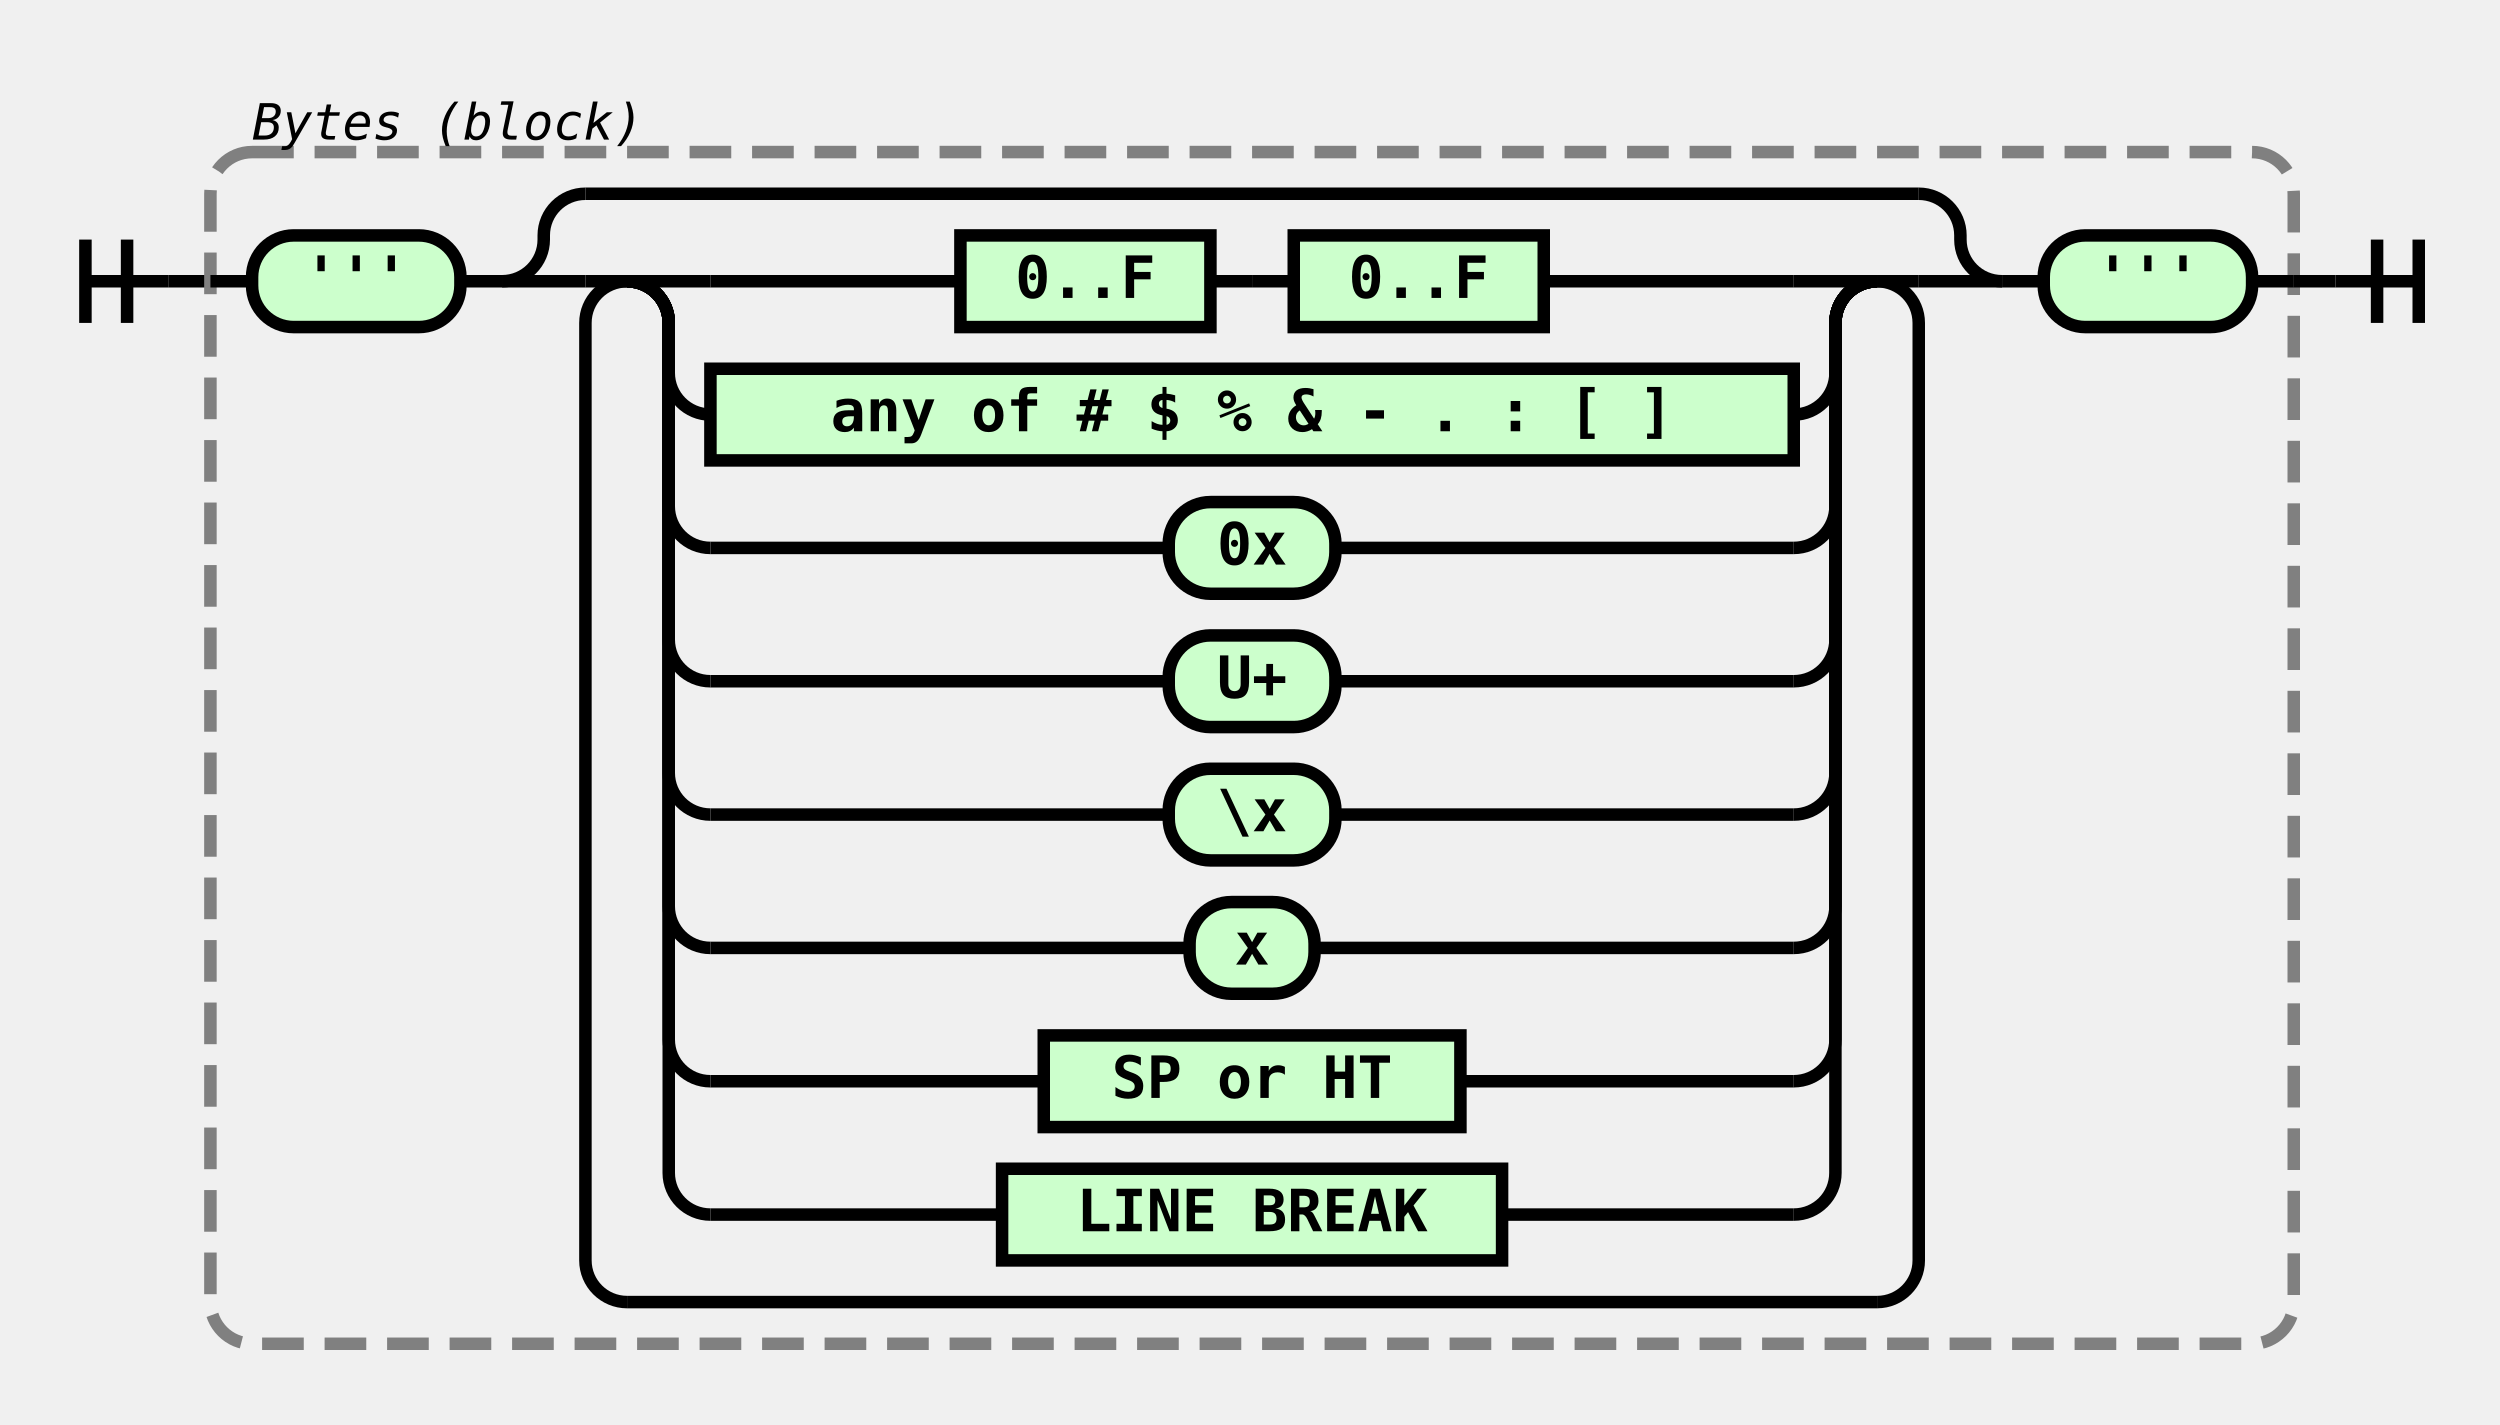
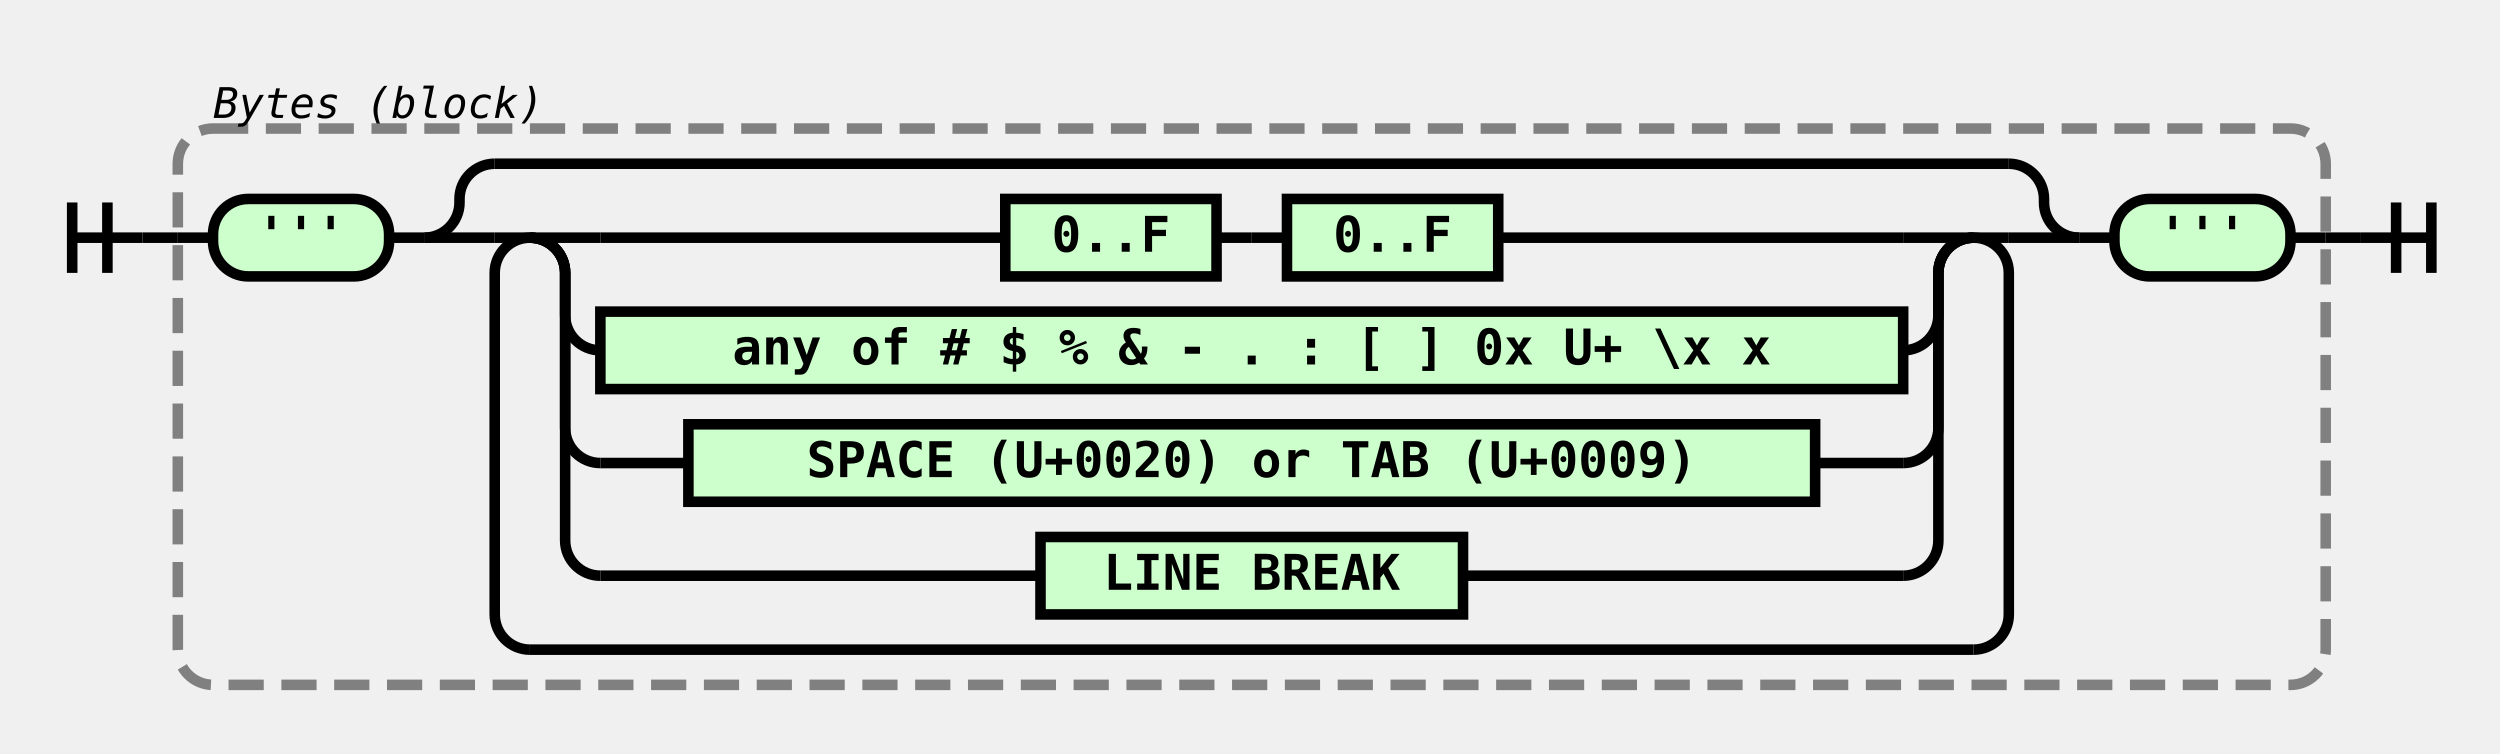
- <svg xmlns="http://www.w3.org/2000/svg" class="railroad-diagram" width="600" height="342" viewBox="0 0 600 342">
+ <svg xmlns="http://www.w3.org/2000/svg" class="railroad-diagram" width="710" height="214" viewBox="0 0 710 214">
  <g transform="translate(.5 .5)">
    <g>
      <path d="M20 57v20m10 -20v20m-10 -10h20" />
    </g>
    <path d="M40 67h10" />
    <g>
      <path d="M50 67h0" />
-       <path d="M550 67h0" />
-       <rect x="50" y="36" width="500" height="286" rx="10" ry="10" class="group-box" />
+       <path d="M660 67h0" />
+       <rect x="50" y="36" width="610" height="158" rx="10" ry="10" class="group-box" />
      <g>
        <path d="M50 67h10" />
-         <path d="M540 67h10" />
+         <path d="M650 67h10" />
        <g class="terminal ">
          <path d="M60 67h0" />
          <path d="M110 67h0" />
          <rect x="60" y="56" width="50" height="22" rx="10" ry="10" />
          <text x="85" y="71">'''</text>
        </g>
        <path d="M110 67h10" />
        <g>
          <path d="M120 67h0" />
-           <path d="M480 67h0" />
+           <path d="M590 67h0" />
          <path d="M120 67a10 10 0 0 0 10 -10v-1a10 10 0 0 1 10 -10" />
          <g>
-             <path d="M140 46h320" />
+             <path d="M140 46h430" />
          </g>
-           <path d="M460 46a10 10 0 0 1 10 10v1a10 10 0 0 0 10 10" />
+           <path d="M570 46a10 10 0 0 1 10 10v1a10 10 0 0 0 10 10" />
          <path d="M120 67h20" />
          <g>
            <path d="M140 67h0" />
-             <path d="M460 67h0" />
+             <path d="M570 67h0" />
            <path d="M140 67h10" />
            <g>
              <path d="M150 67h0" />
-               <path d="M450 67h0" />
+               <path d="M560 67h0" />
              <path d="M150 67h20" />
              <g>
-                 <path d="M170 67h60" />
-                 <path d="M370 67h60" />
+                 <path d="M170 67h115" />
+                 <path d="M425 67h115" />
                <g class="non-terminal ">
-                   <path d="M230 67h0" />
-                   <path d="M290 67h0" />
-                   <rect x="230" y="56" width="60" height="22" />
-                   <text x="260" y="71">0..F</text>
+                   <path d="M285 67h0" />
+                   <path d="M345 67h0" />
+                   <rect x="285" y="56" width="60" height="22" />
+                   <text x="315" y="71">0..F</text>
                </g>
-                 <path d="M290 67h10" />
-                 <path d="M300 67h10" />
+                 <path d="M345 67h10" />
+                 <path d="M355 67h10" />
                <g class="non-terminal ">
-                   <path d="M310 67h0" />
-                   <path d="M370 67h0" />
-                   <rect x="310" y="56" width="60" height="22" />
-                   <text x="340" y="71">0..F</text>
+                   <path d="M365 67h0" />
+                   <path d="M425 67h0" />
+                   <rect x="365" y="56" width="60" height="22" />
+                   <text x="395" y="71">0..F</text>
                </g>
              </g>
-               <path d="M430 67h20" />
+               <path d="M540 67h20" />
              <path d="M150 67a10 10 0 0 1 10 10v12a10 10 0 0 0 10 10" />
              <g class="non-terminal ">
                <path d="M170 99h0" />
-                 <path d="M430 99h0" />
-                 <rect x="170" y="88" width="260" height="22" />
-                 <text x="300" y="103">any of # $ % &amp; - . : [ ]</text>
+                 <path d="M540 99h0" />
+                 <rect x="170" y="88" width="370" height="22" />
+                 <text x="355" y="103">any of # $ % &amp; - . : [ ] 0x U+ \x x</text>
              </g>
-               <path d="M430 99a10 10 0 0 0 10 -10v-12a10 10 0 0 1 10 -10" />
+               <path d="M540 99a10 10 0 0 0 10 -10v-12a10 10 0 0 1 10 -10" />
              <path d="M150 67a10 10 0 0 1 10 10v44a10 10 0 0 0 10 10" />
-               <g>
-                 <path d="M170 131h110" />
-                 <path d="M320 131h110" />
-                 <g class="terminal ">
-                   <path d="M280 131h0" />
-                   <path d="M320 131h0" />
-                   <rect x="280" y="120" width="40" height="22" rx="10" ry="10" />
-                   <text x="300" y="135">0x</text>
-                 </g>
+               <g class="non-terminal ">
+                 <path d="M170 131h25" />
+                 <path d="M515 131h25" />
+                 <rect x="195" y="120" width="320" height="22" />
+                 <text x="355" y="135">SPACE (U+0020) or TAB (U+0009)</text>
              </g>
-               <path d="M430 131a10 10 0 0 0 10 -10v-44a10 10 0 0 1 10 -10" />
+               <path d="M540 131a10 10 0 0 0 10 -10v-44a10 10 0 0 1 10 -10" />
              <path d="M150 67a10 10 0 0 1 10 10v76a10 10 0 0 0 10 10" />
-               <g>
-                 <path d="M170 163h110" />
-                 <path d="M320 163h110" />
-                 <g class="terminal ">
-                   <path d="M280 163h0" />
-                   <path d="M320 163h0" />
-                   <rect x="280" y="152" width="40" height="22" rx="10" ry="10" />
-                   <text x="300" y="167">U+</text>
-                 </g>
+               <g class="non-terminal ">
+                 <path d="M170 163h125" />
+                 <path d="M415 163h125" />
+                 <rect x="295" y="152" width="120" height="22" />
+                 <text x="355" y="167">LINE BREAK</text>
              </g>
-               <path d="M430 163a10 10 0 0 0 10 -10v-76a10 10 0 0 1 10 -10" />
-               <path d="M150 67a10 10 0 0 1 10 10v108a10 10 0 0 0 10 10" />
-               <g>
-                 <path d="M170 195h110" />
-                 <path d="M320 195h110" />
-                 <g class="terminal ">
-                   <path d="M280 195h0" />
-                   <path d="M320 195h0" />
-                   <rect x="280" y="184" width="40" height="22" rx="10" ry="10" />
-                   <text x="300" y="199">\x</text>
-                 </g>
-               </g>
-               <path d="M430 195a10 10 0 0 0 10 -10v-108a10 10 0 0 1 10 -10" />
-               <path d="M150 67a10 10 0 0 1 10 10v140a10 10 0 0 0 10 10" />
-               <g>
-                 <path d="M170 227h115" />
-                 <path d="M315 227h115" />
-                 <g class="terminal ">
-                   <path d="M285 227h0" />
-                   <path d="M315 227h0" />
-                   <rect x="285" y="216" width="30" height="22" rx="10" ry="10" />
-                   <text x="300" y="231">x</text>
-                 </g>
-               </g>
-               <path d="M430 227a10 10 0 0 0 10 -10v-140a10 10 0 0 1 10 -10" />
-               <path d="M150 67a10 10 0 0 1 10 10v172a10 10 0 0 0 10 10" />
-               <g class="non-terminal ">
-                 <path d="M170 259h80" />
-                 <path d="M350 259h80" />
-                 <rect x="250" y="248" width="100" height="22" />
-                 <text x="300" y="263">SP or HT</text>
-               </g>
-               <path d="M430 259a10 10 0 0 0 10 -10v-172a10 10 0 0 1 10 -10" />
-               <path d="M150 67a10 10 0 0 1 10 10v204a10 10 0 0 0 10 10" />
-               <g class="non-terminal ">
-                 <path d="M170 291h70" />
-                 <path d="M360 291h70" />
-                 <rect x="240" y="280" width="120" height="22" />
-                 <text x="300" y="295">LINE BREAK</text>
-               </g>
-               <path d="M430 291a10 10 0 0 0 10 -10v-204a10 10 0 0 1 10 -10" />
+               <path d="M540 163a10 10 0 0 0 10 -10v-76a10 10 0 0 1 10 -10" />
            </g>
-             <path d="M450 67h10" />
-             <path d="M150 67a10 10 0 0 0 -10 10v225a10 10 0 0 0 10 10" />
+             <path d="M560 67h10" />
+             <path d="M150 67a10 10 0 0 0 -10 10v97a10 10 0 0 0 10 10" />
            <g>
-               <path d="M150 312h300" />
+               <path d="M150 184h410" />
            </g>
-             <path d="M450 312a10 10 0 0 0 10 -10v-225a10 10 0 0 0 -10 -10" />
+             <path d="M560 184a10 10 0 0 0 10 -10v-97a10 10 0 0 0 -10 -10" />
          </g>
-           <path d="M460 67h20" />
+           <path d="M570 67h20" />
        </g>
-         <path d="M480 67h10" />
+         <path d="M590 67h10" />
        <g class="terminal ">
-           <path d="M490 67h0" />
-           <path d="M540 67h0" />
-           <rect x="490" y="56" width="50" height="22" rx="10" ry="10" />
-           <text x="515" y="71">'''</text>
+           <path d="M600 67h0" />
+           <path d="M650 67h0" />
+           <rect x="600" y="56" width="50" height="22" rx="10" ry="10" />
+           <text x="625" y="71">'''</text>
        </g>
      </g>
      <g class="comment ">
        <path d="M50 28h0" />
        <path d="M164 28h0" />
        <text x="107" y="33" class="comment">Bytes (block)</text>
      </g>
    </g>
-     <path d="M550 67h10" />
-     <path d="M 560 67 h 20 m -10 -10 v 20 m 10 -20 v 20" />
+     <path d="M660 67h10" />
+     <path d="M 670 67 h 20 m -10 -10 v 20 m 10 -20 v 20" />
  </g>
  <style>
	svg {
		background-color: hsl(30,20%,95%);
	}
	path {
		stroke-width: 3;
		stroke: black;
		fill: rgba(0,0,0,0);
	}
	text {
		font: bold 14px monospace;
		text-anchor: middle;
		white-space: pre;
	}
	text.diagram-text {
		font-size: 12px;
	}
	text.diagram-arrow {
		font-size: 16px;
	}
	text.label {
		text-anchor: start;
	}
	text.comment {
		font: italic 12px monospace;
	}
	g.non-terminal text {
		/*font-style: italic;*/
	}
	rect {
		stroke-width: 3;
		stroke: black;
		fill: hsl(120,100%,90%);
	}
	rect.group-box {
		stroke: gray;
		stroke-dasharray: 10 5;
		fill: none;
	}
	path.diagram-text {
		stroke-width: 3;
		stroke: black;
		fill: white;
		cursor: help;
	}
	g.diagram-text:hover path.diagram-text {
		fill: #eee;
	}</style>
</svg>
